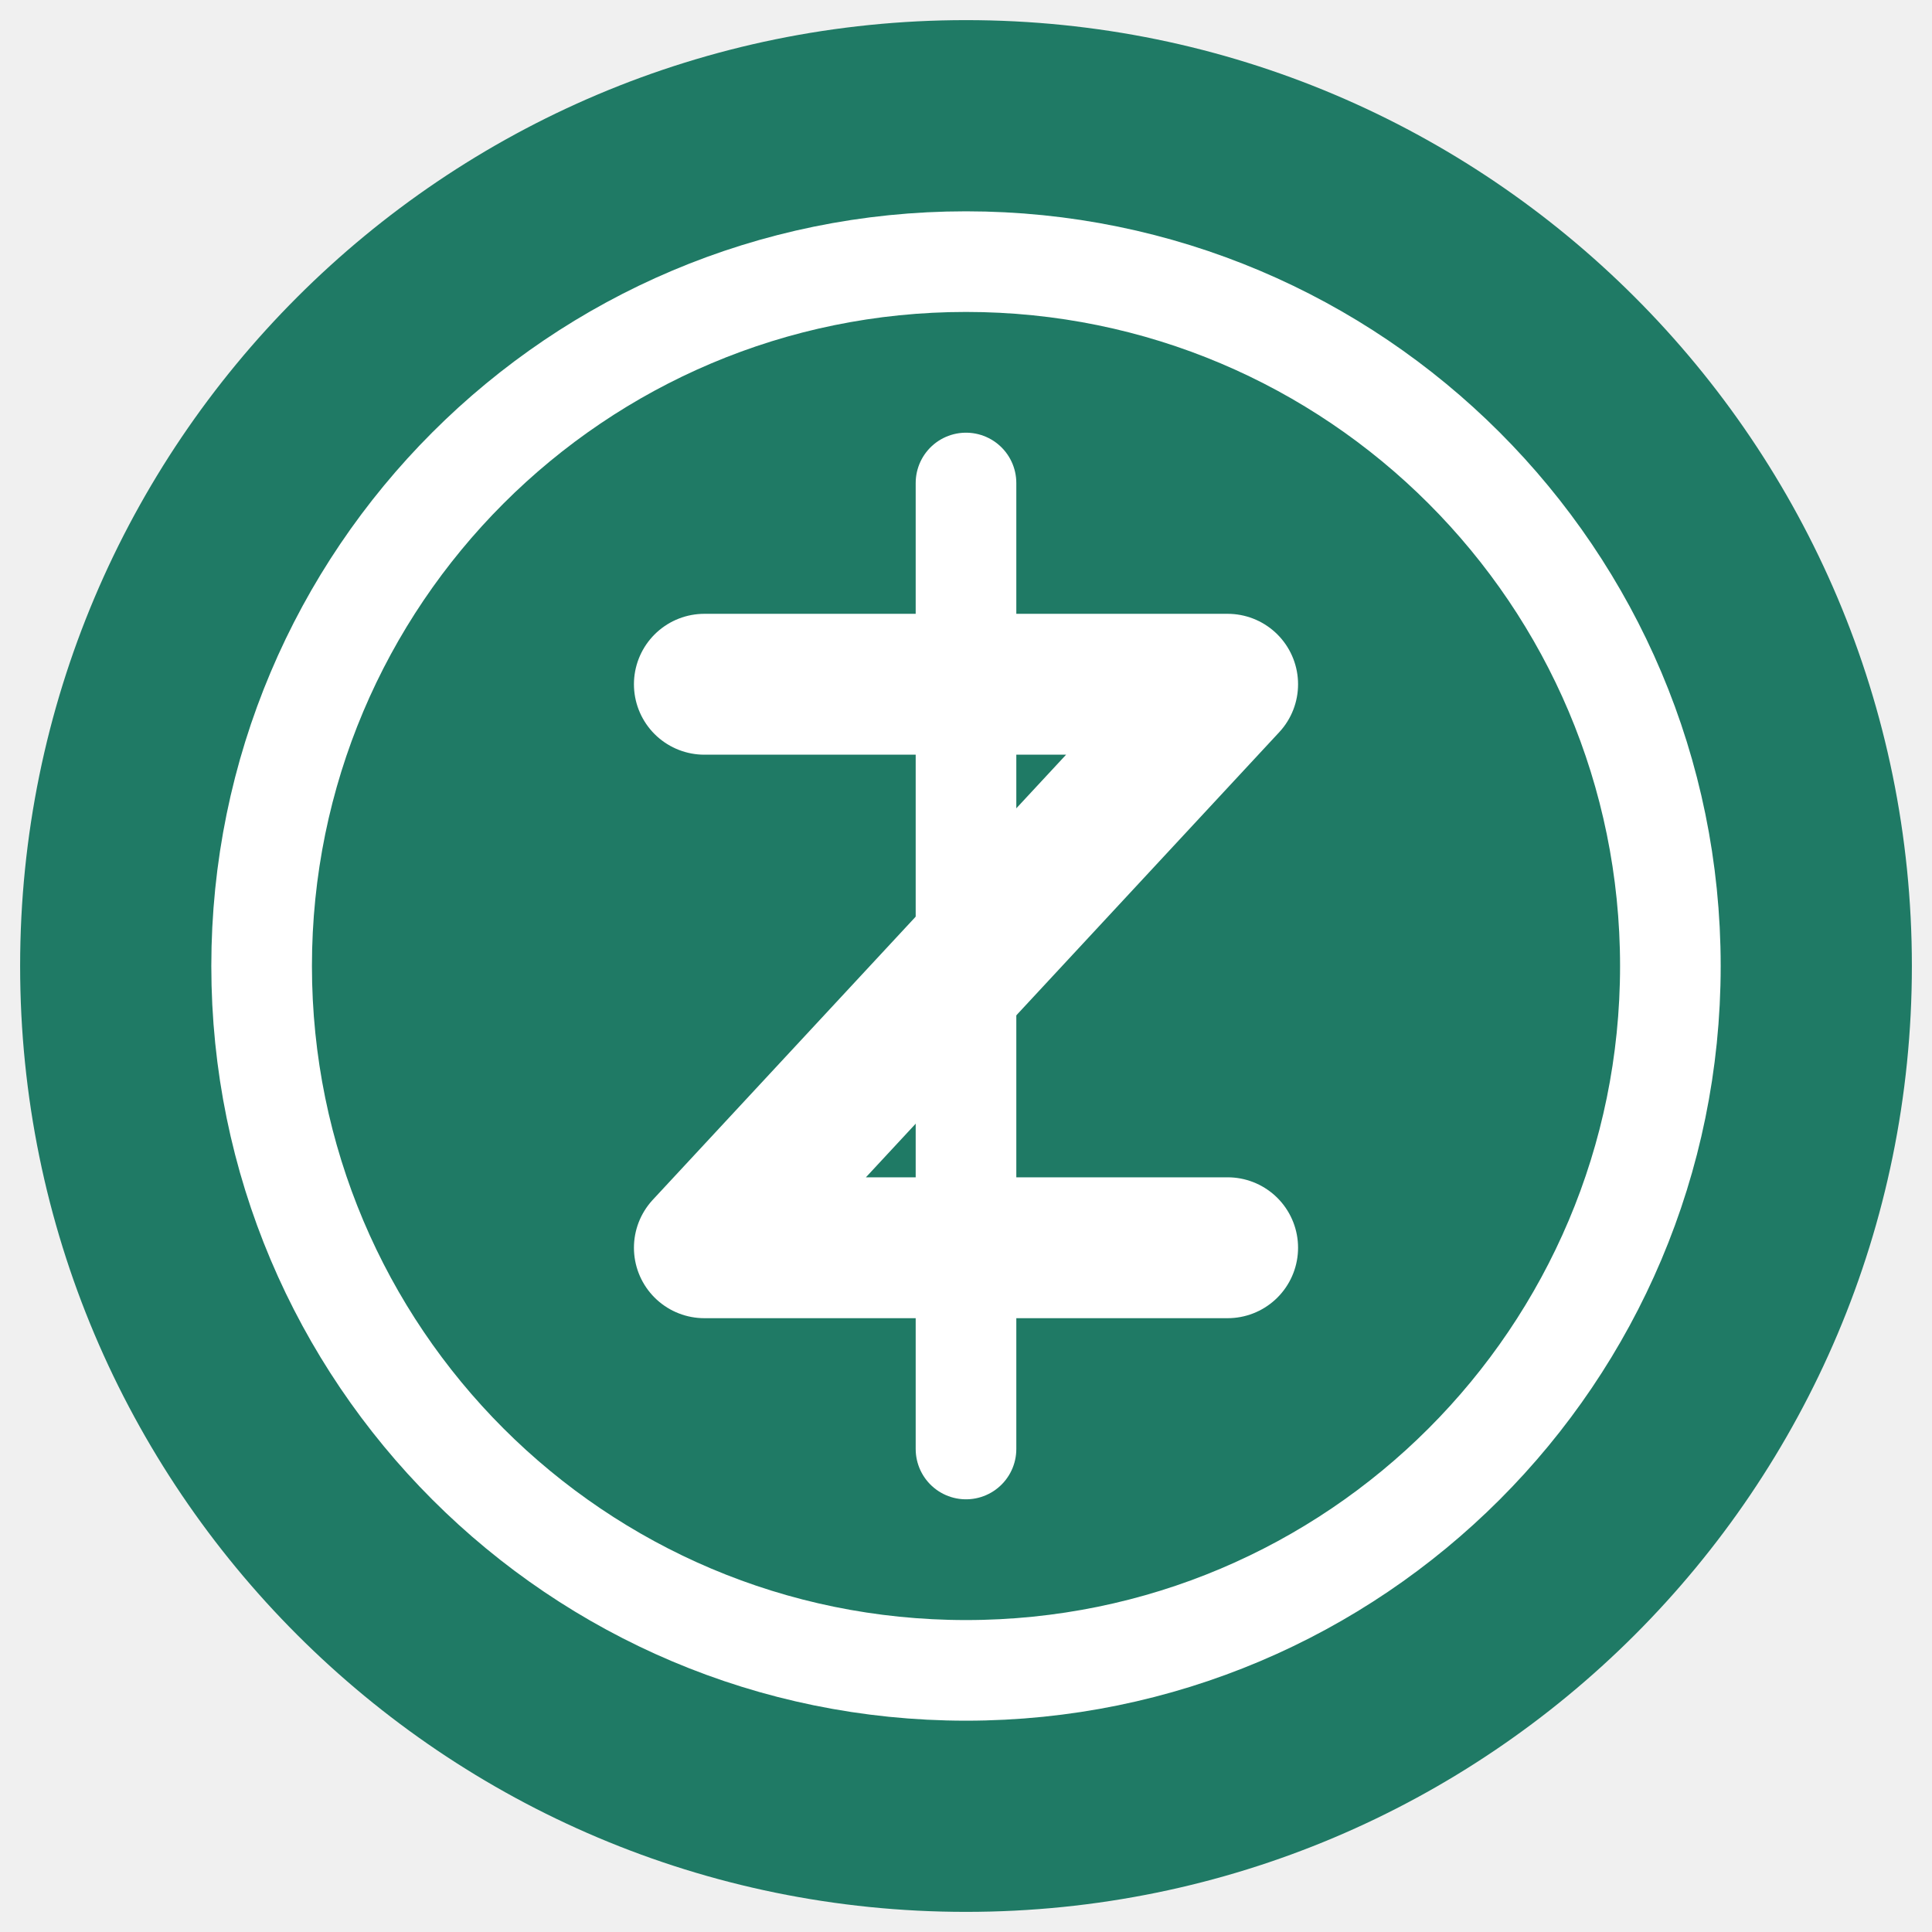
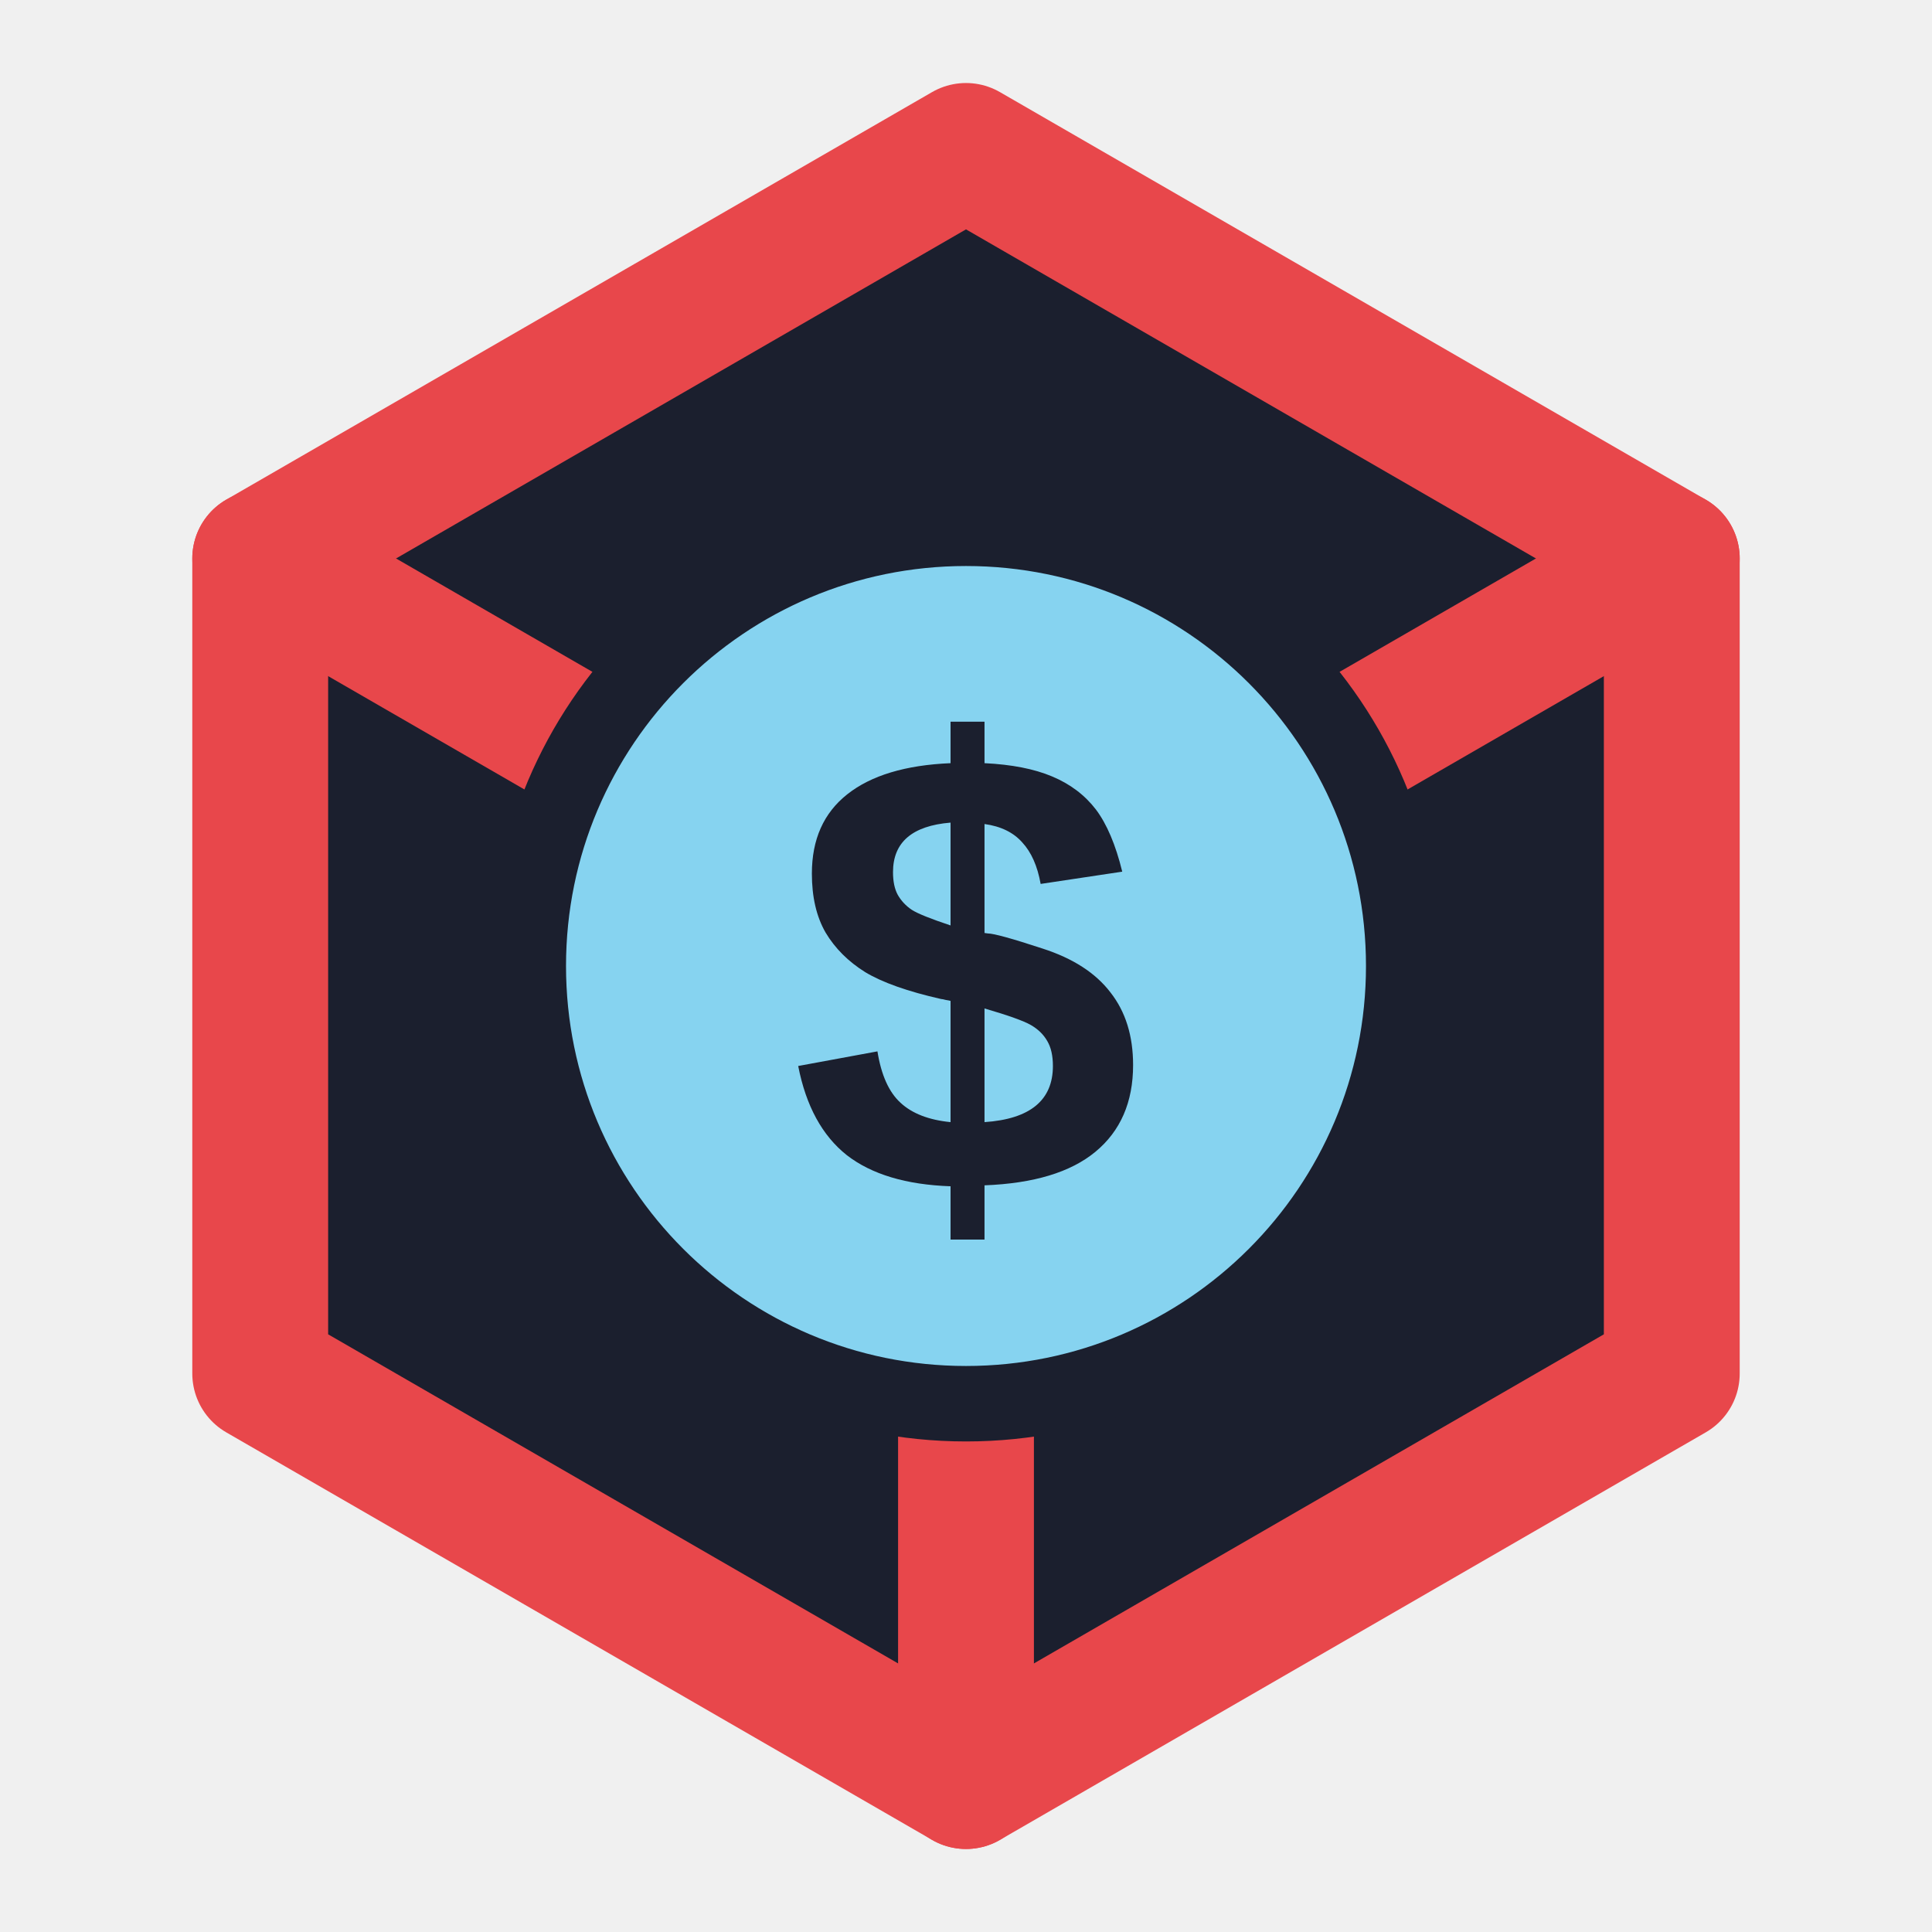
- <svg xmlns="http://www.w3.org/2000/svg" viewBox="0 0 96 96">
-   <circle cx="48" cy="48" r="47" fill="#1F7A65" />
-   <circle cx="48" cy="48" r="35" fill="none" stroke="#fff" stroke-width="5" />
-   <path d="M48 24v48" stroke="#fff" stroke-width="5" stroke-linecap="round" />
-   <path d="M35 34h26L35 62h26" fill="none" stroke="#fff" stroke-width="7" stroke-linecap="round" stroke-linejoin="round" />
+ <svg xmlns="http://www.w3.org/2000/svg" viewBox="0 0 64 64" width="64" height="64">
+   <polygon points="32.00,5.00 55.38,18.50 55.38,45.50 32.00,59.00 8.62,45.50 8.62,18.50" fill="#1b1f2e" stroke="#e8474b" stroke-width="4.5" stroke-linejoin="round" />
+   <g stroke="#e8474b" stroke-width="4.5" stroke-linecap="round">
+     <line x1="32" y1="32" x2="55.38" y2="18.50" />
+     <line x1="32" y1="32" x2="32.00" y2="59.00" />
+     <line x1="32" y1="32" x2="8.62" y2="18.50" />
+   </g>
+   <circle cx="32" cy="32" r="14.5" fill="#86d3f0" stroke="#1b1f2e" stroke-width="2.5" />
+   <text x="32" y="39.5" text-anchor="middle" font-family="Arial, Helvetica, sans-serif" font-weight="700" font-size="21" fill="#1b1f2e">$</text>
</svg>
